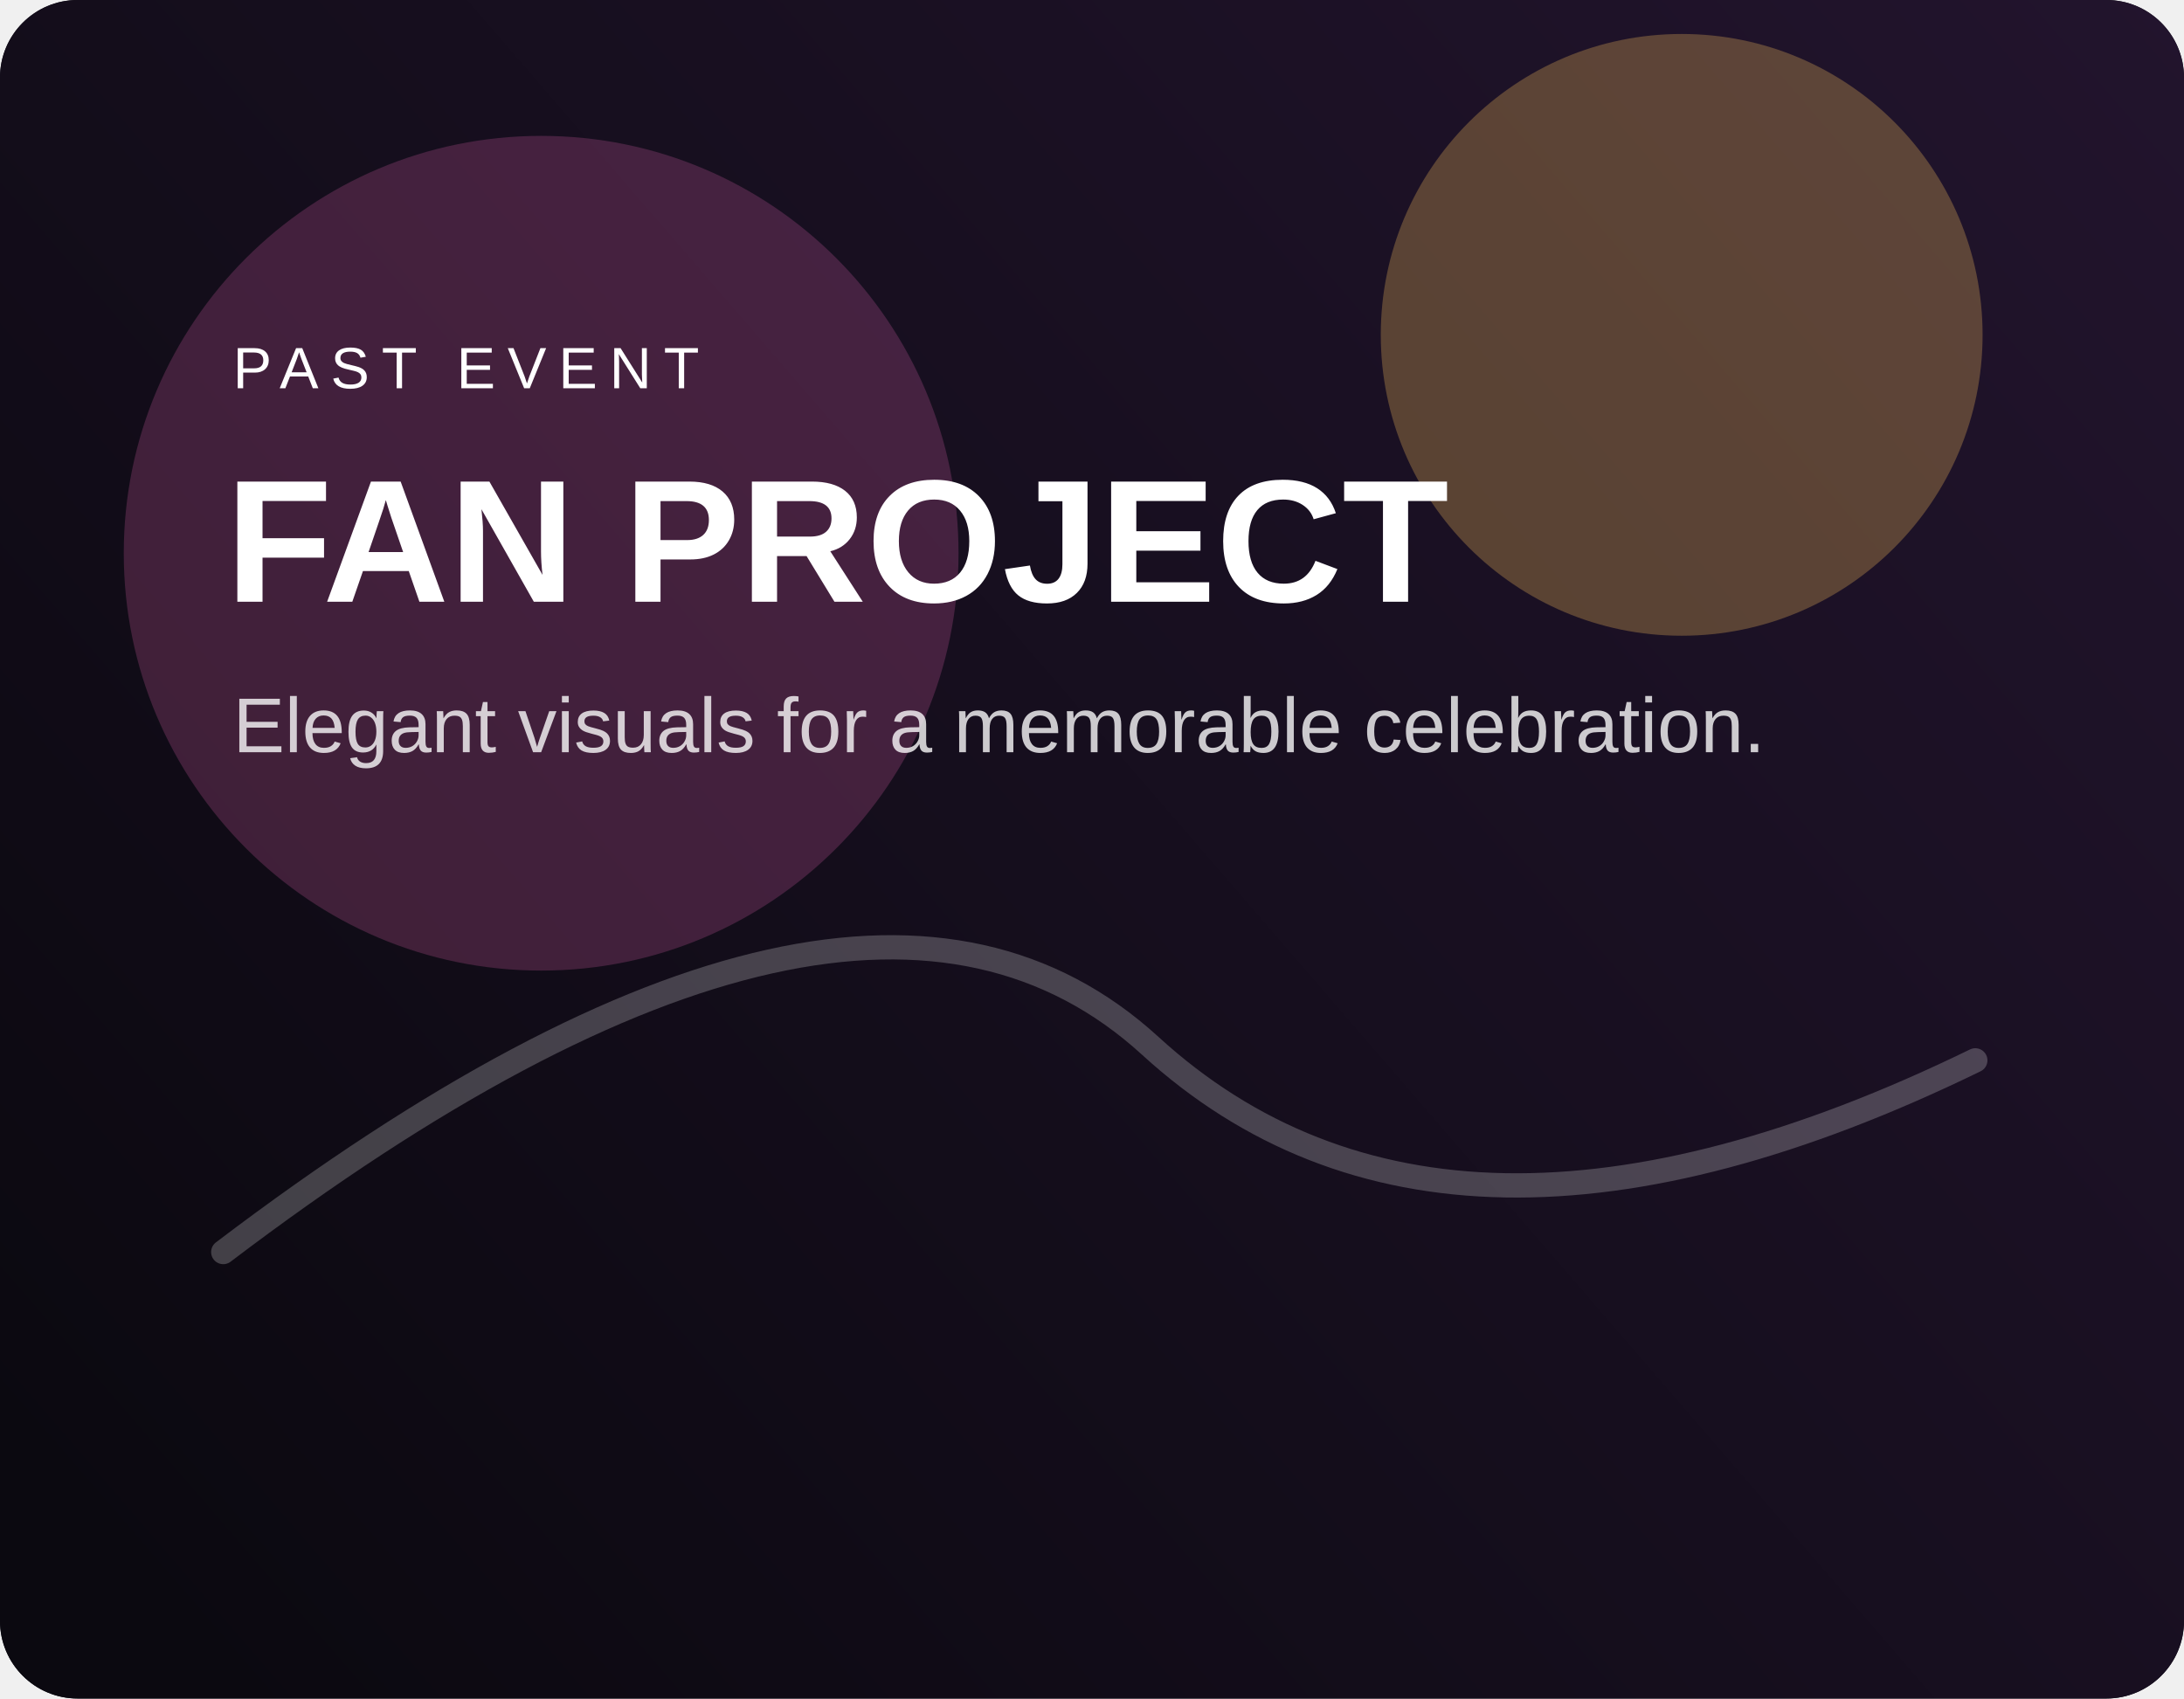
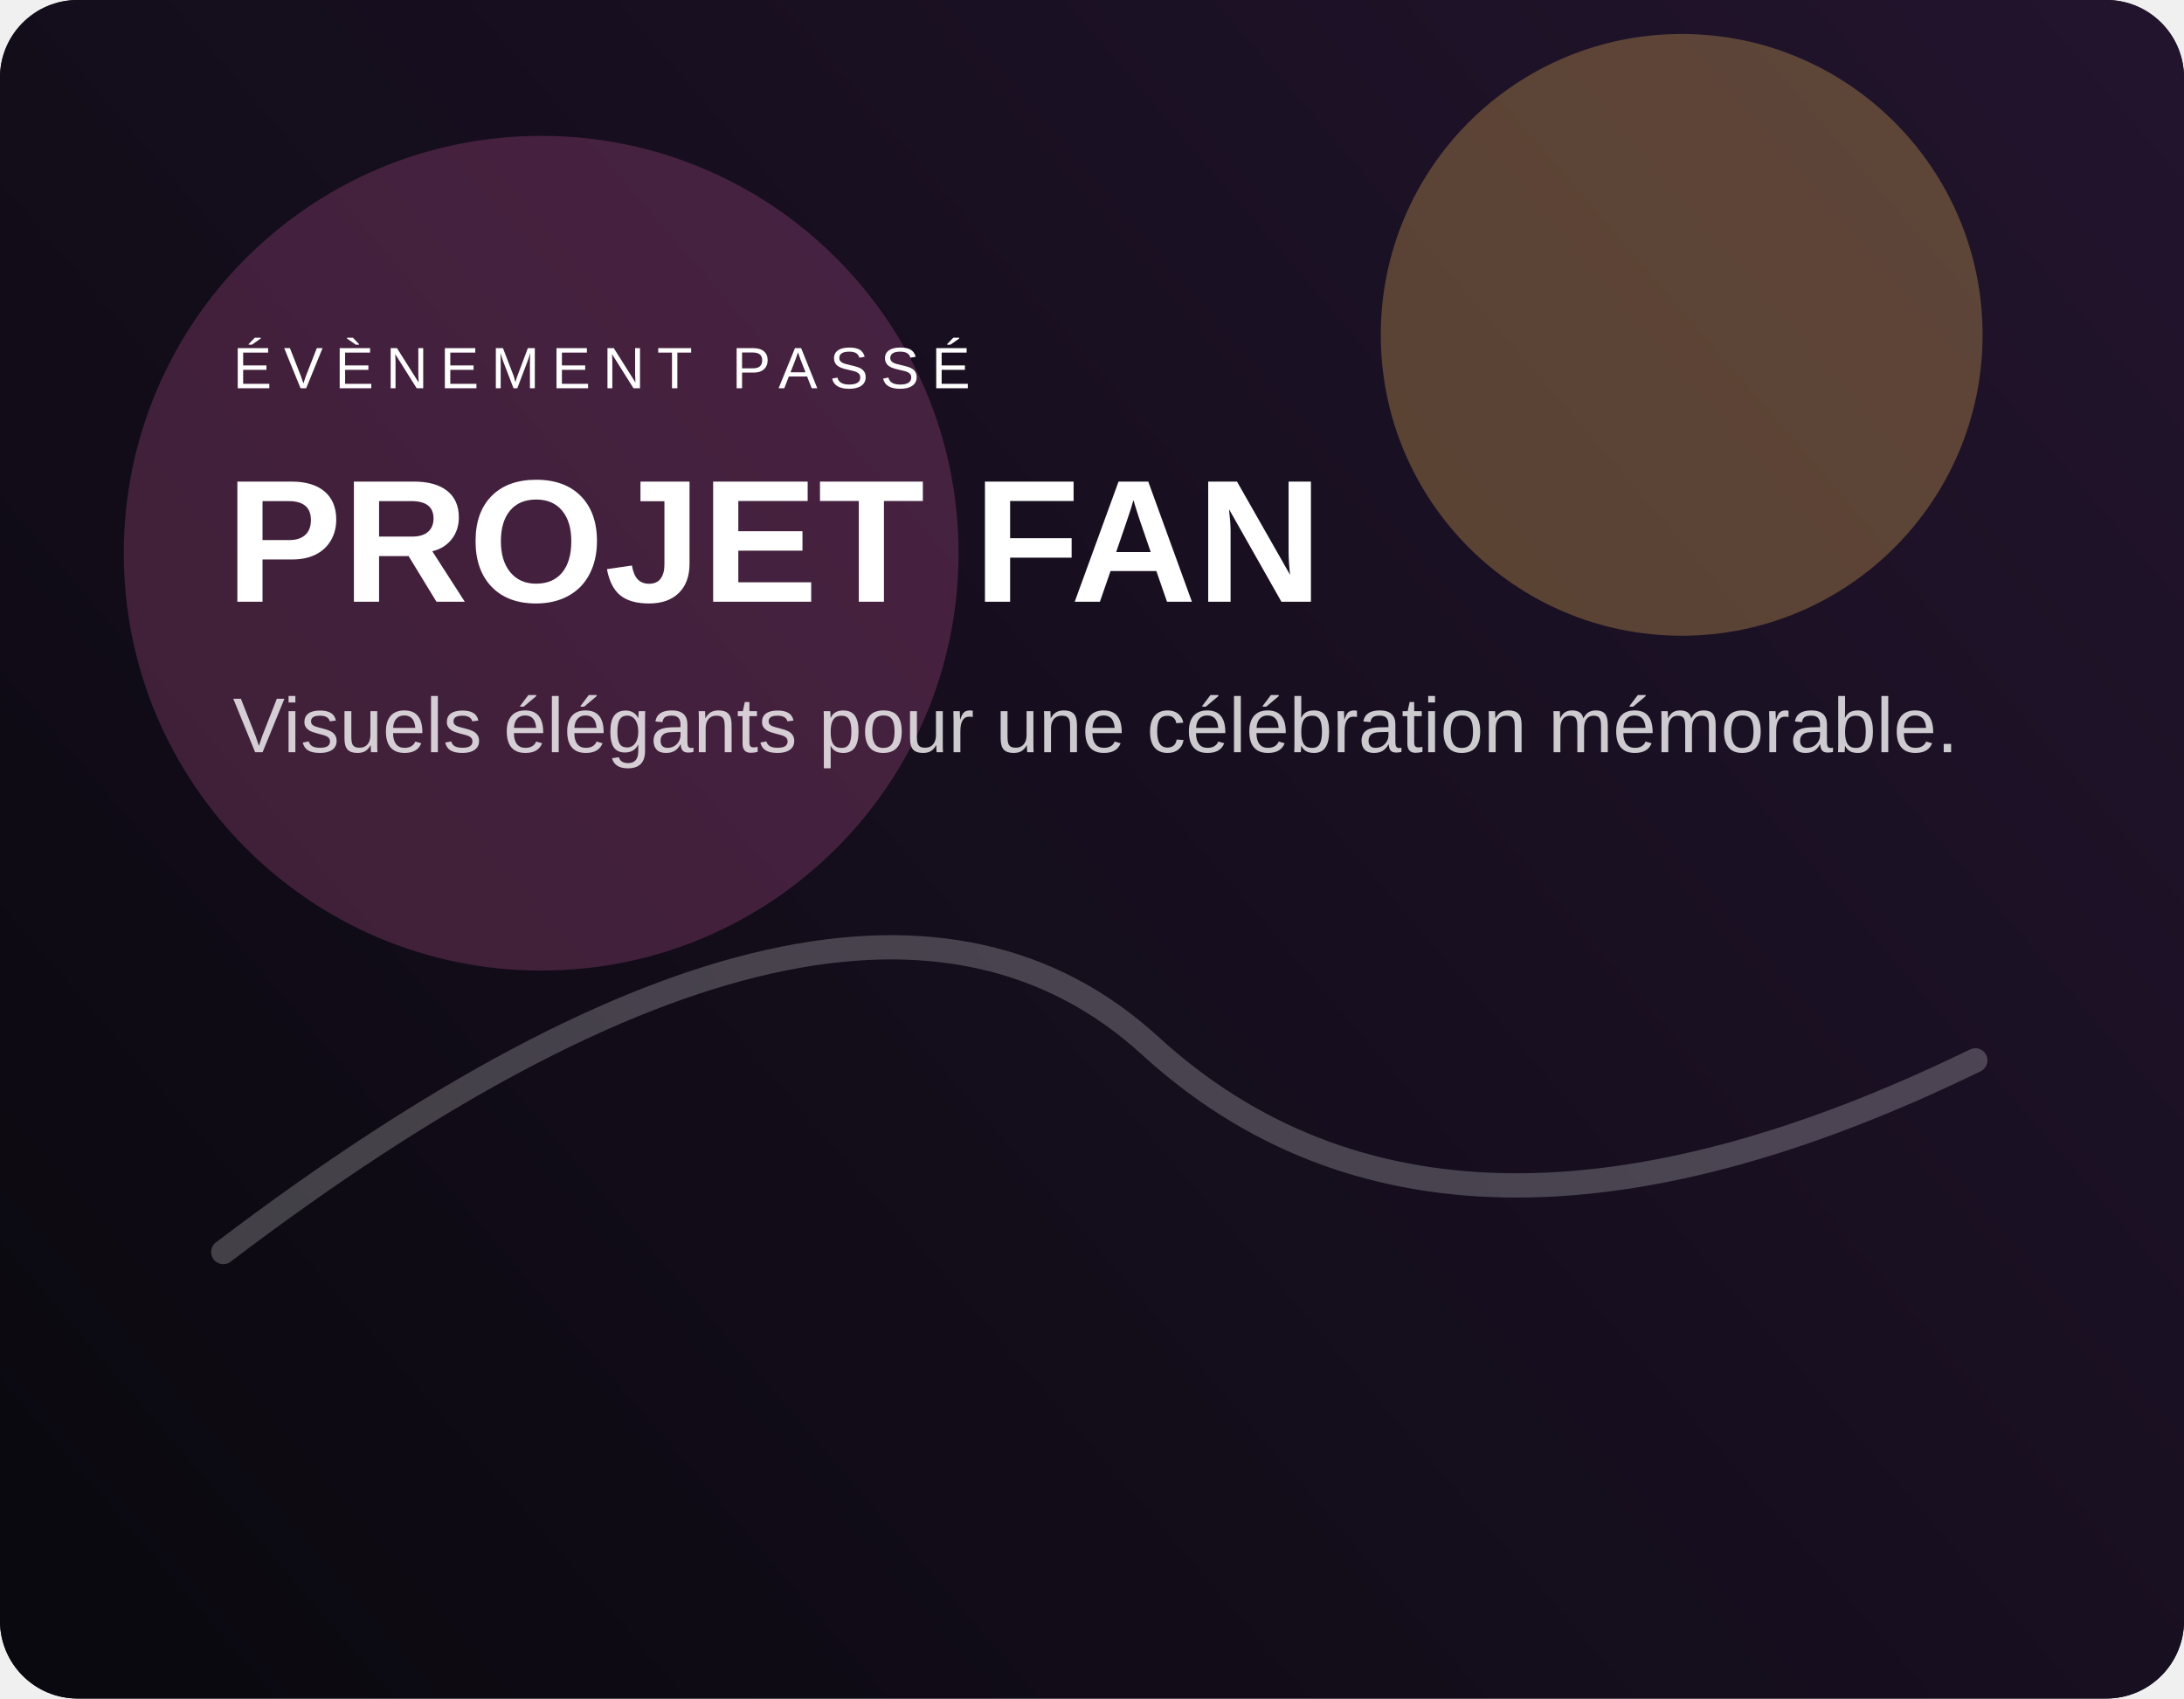
<svg xmlns="http://www.w3.org/2000/svg" width="900" height="700" viewBox="0 0 900 700" fill="none">
  <rect width="900" height="700" rx="32" fill="#0C0B15" />
  <rect width="900" height="700" rx="32" fill="url(#paint0_linear_1_4)" />
  <circle cx="693" cy="138" r="124" fill="#FFC75F" fill-opacity="0.28" />
  <circle cx="223" cy="228" r="172" fill="#FF6EC7" fill-opacity="0.2" />
  <path d="M92 516C265 384.667 392.333 356.333 474 431C555.667 505.667 669 507.667 814 437" stroke="white" stroke-opacity="0.22" stroke-width="10" stroke-linecap="round" />
-   <text x="96" y="160" fill="white" font-family="Arial, sans-serif" font-size="24" letter-spacing="5">PAST EVENT</text>
-   <text x="93" y="248" fill="white" font-family="Arial, sans-serif" font-size="72" font-weight="700">FAN PROJECT</text>
-   <text x="96" y="310" fill="white" fill-opacity="0.78" font-family="Arial, sans-serif" font-size="32">Elegant visuals for a memorable celebration.</text>
+   <text x="96" y="160" fill="white" font-family="Arial, sans-serif" font-size="24" letter-spacing="5">ÉVÈNEMENT PASSÉ</text>
+   <text x="93" y="248" fill="white" font-family="Arial, sans-serif" font-size="72" font-weight="700">PROJET FAN</text>
+   <text x="96" y="310" fill="white" fill-opacity="0.78" font-family="Arial, sans-serif" font-size="32">Visuels élégants pour une célébration mémorable.</text>
  <defs>
    <linearGradient id="paint0_linear_1_4" x1="900" y1="0" x2="90" y2="700" gradientUnits="userSpaceOnUse">
      <stop stop-color="#22142D" />
      <stop offset="1" stop-color="#0B0910" />
    </linearGradient>
  </defs>
</svg>
